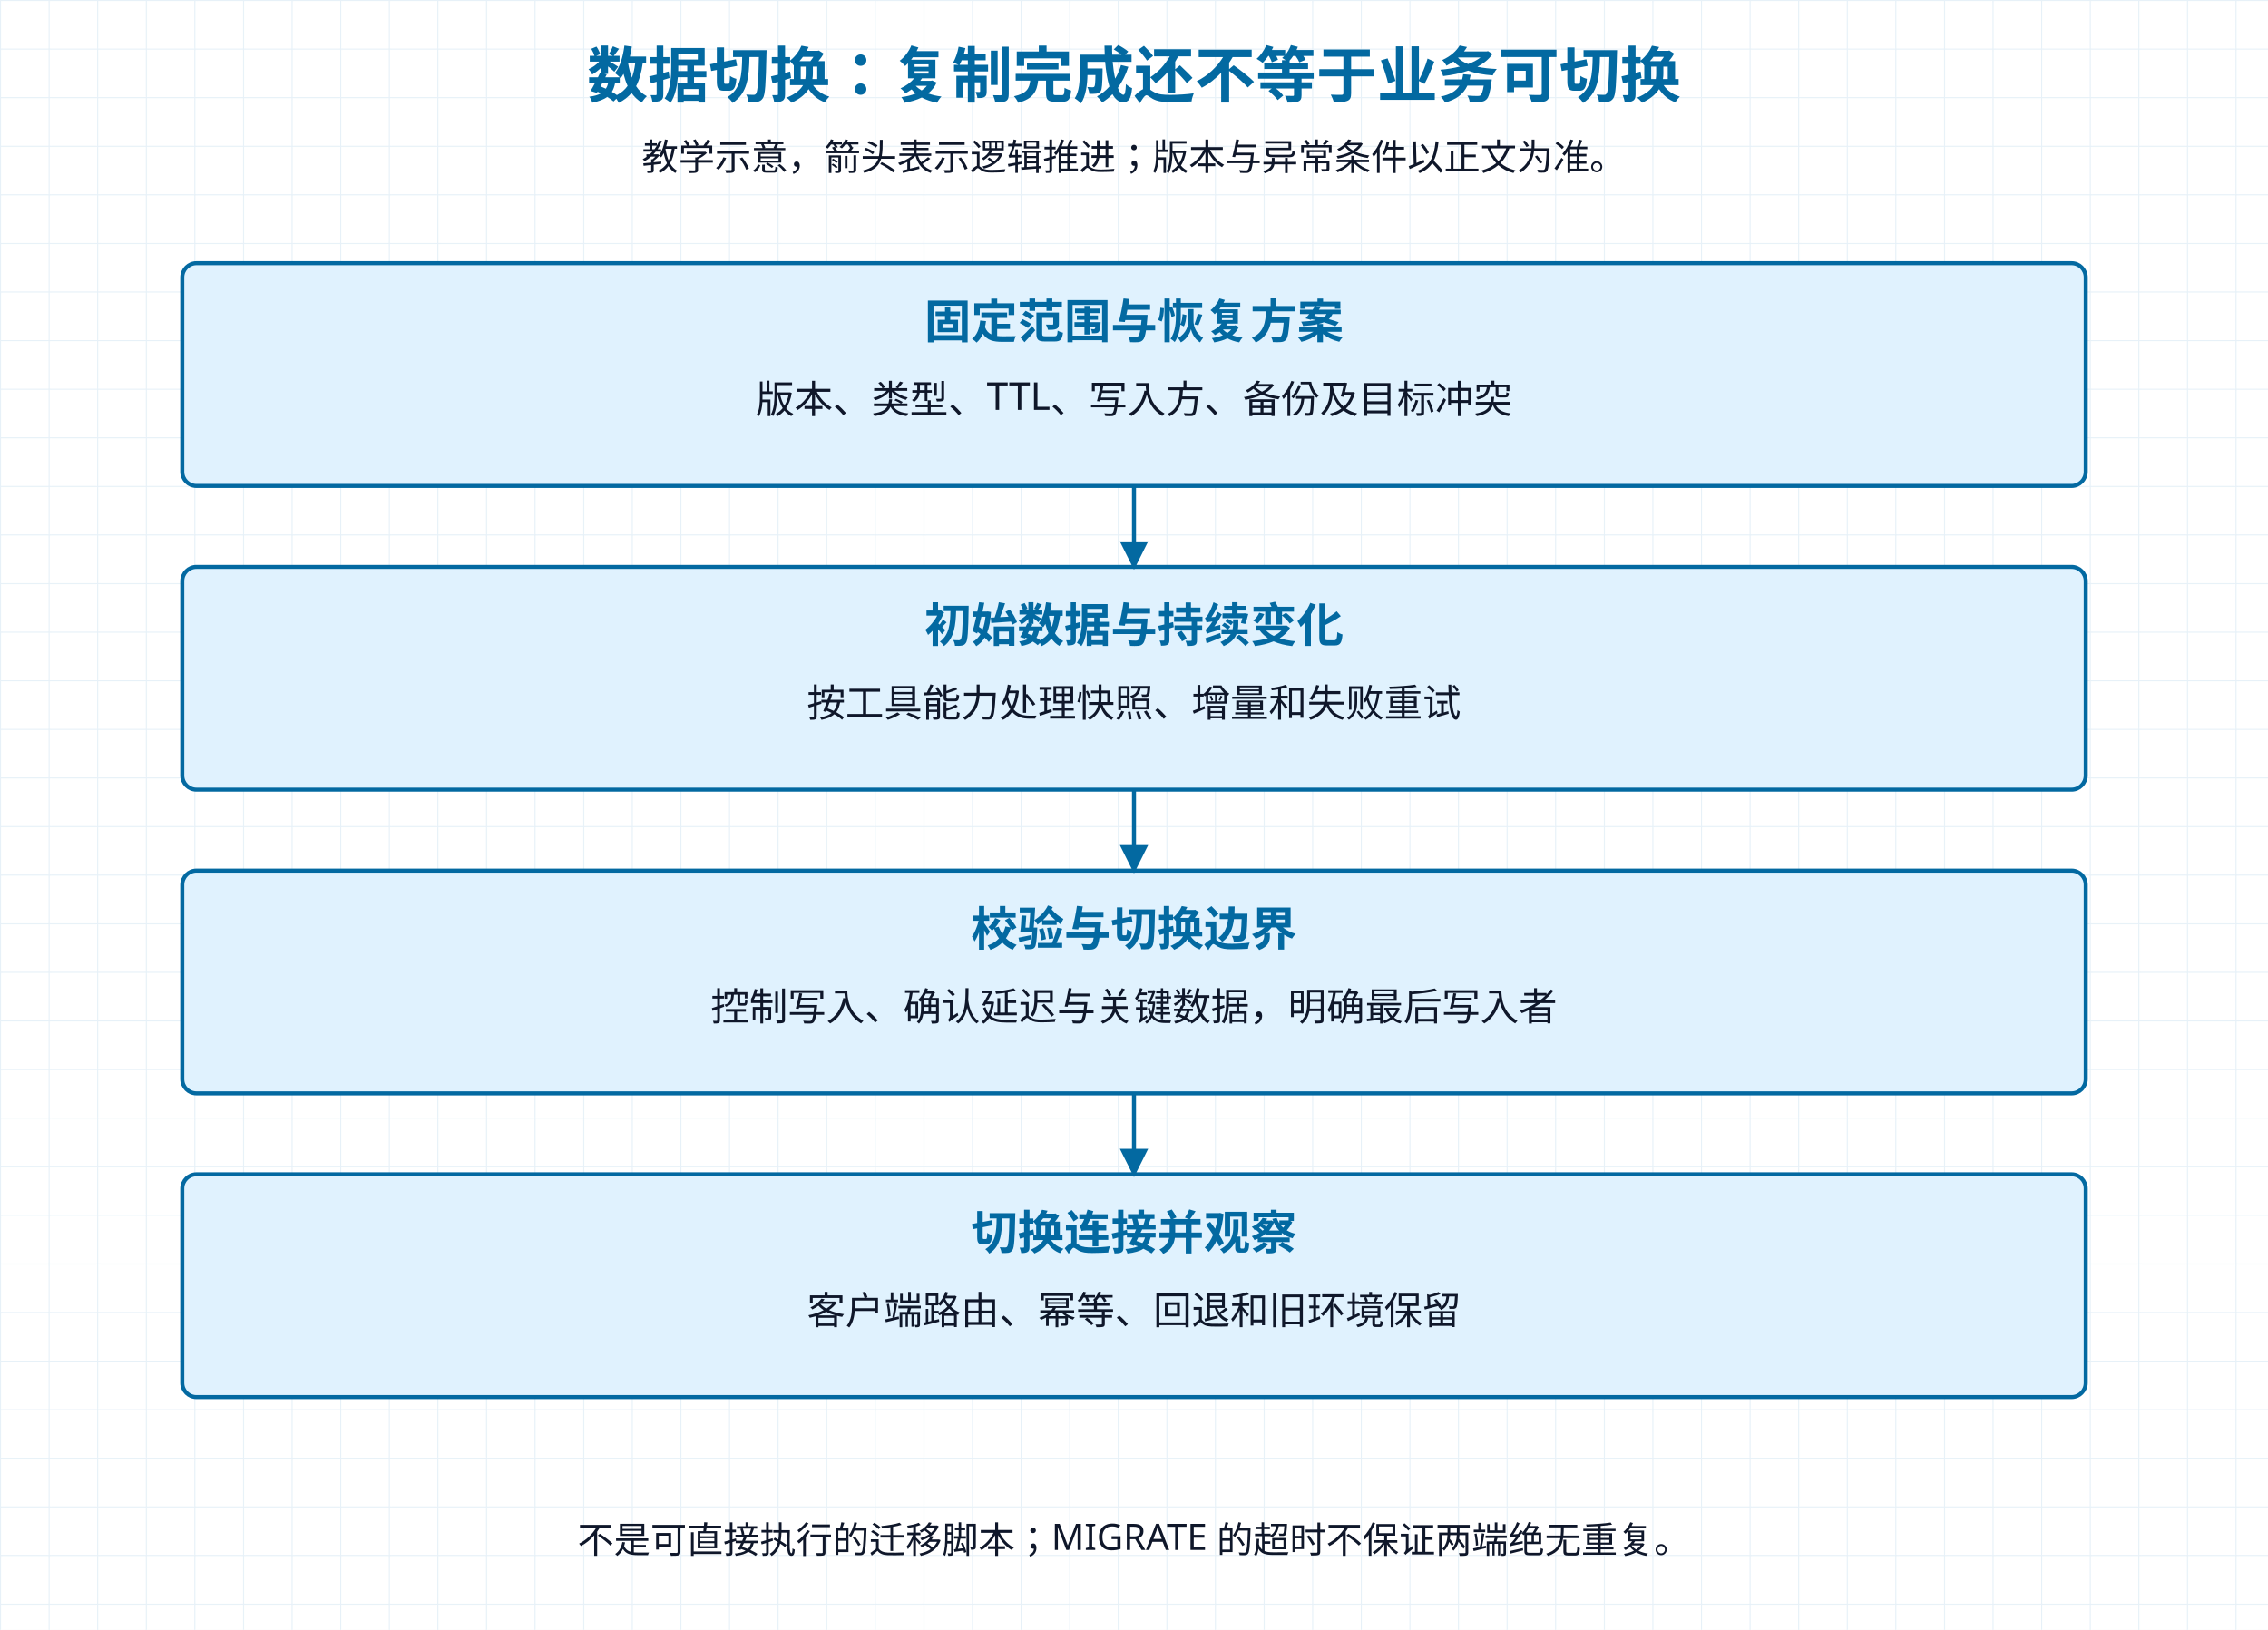
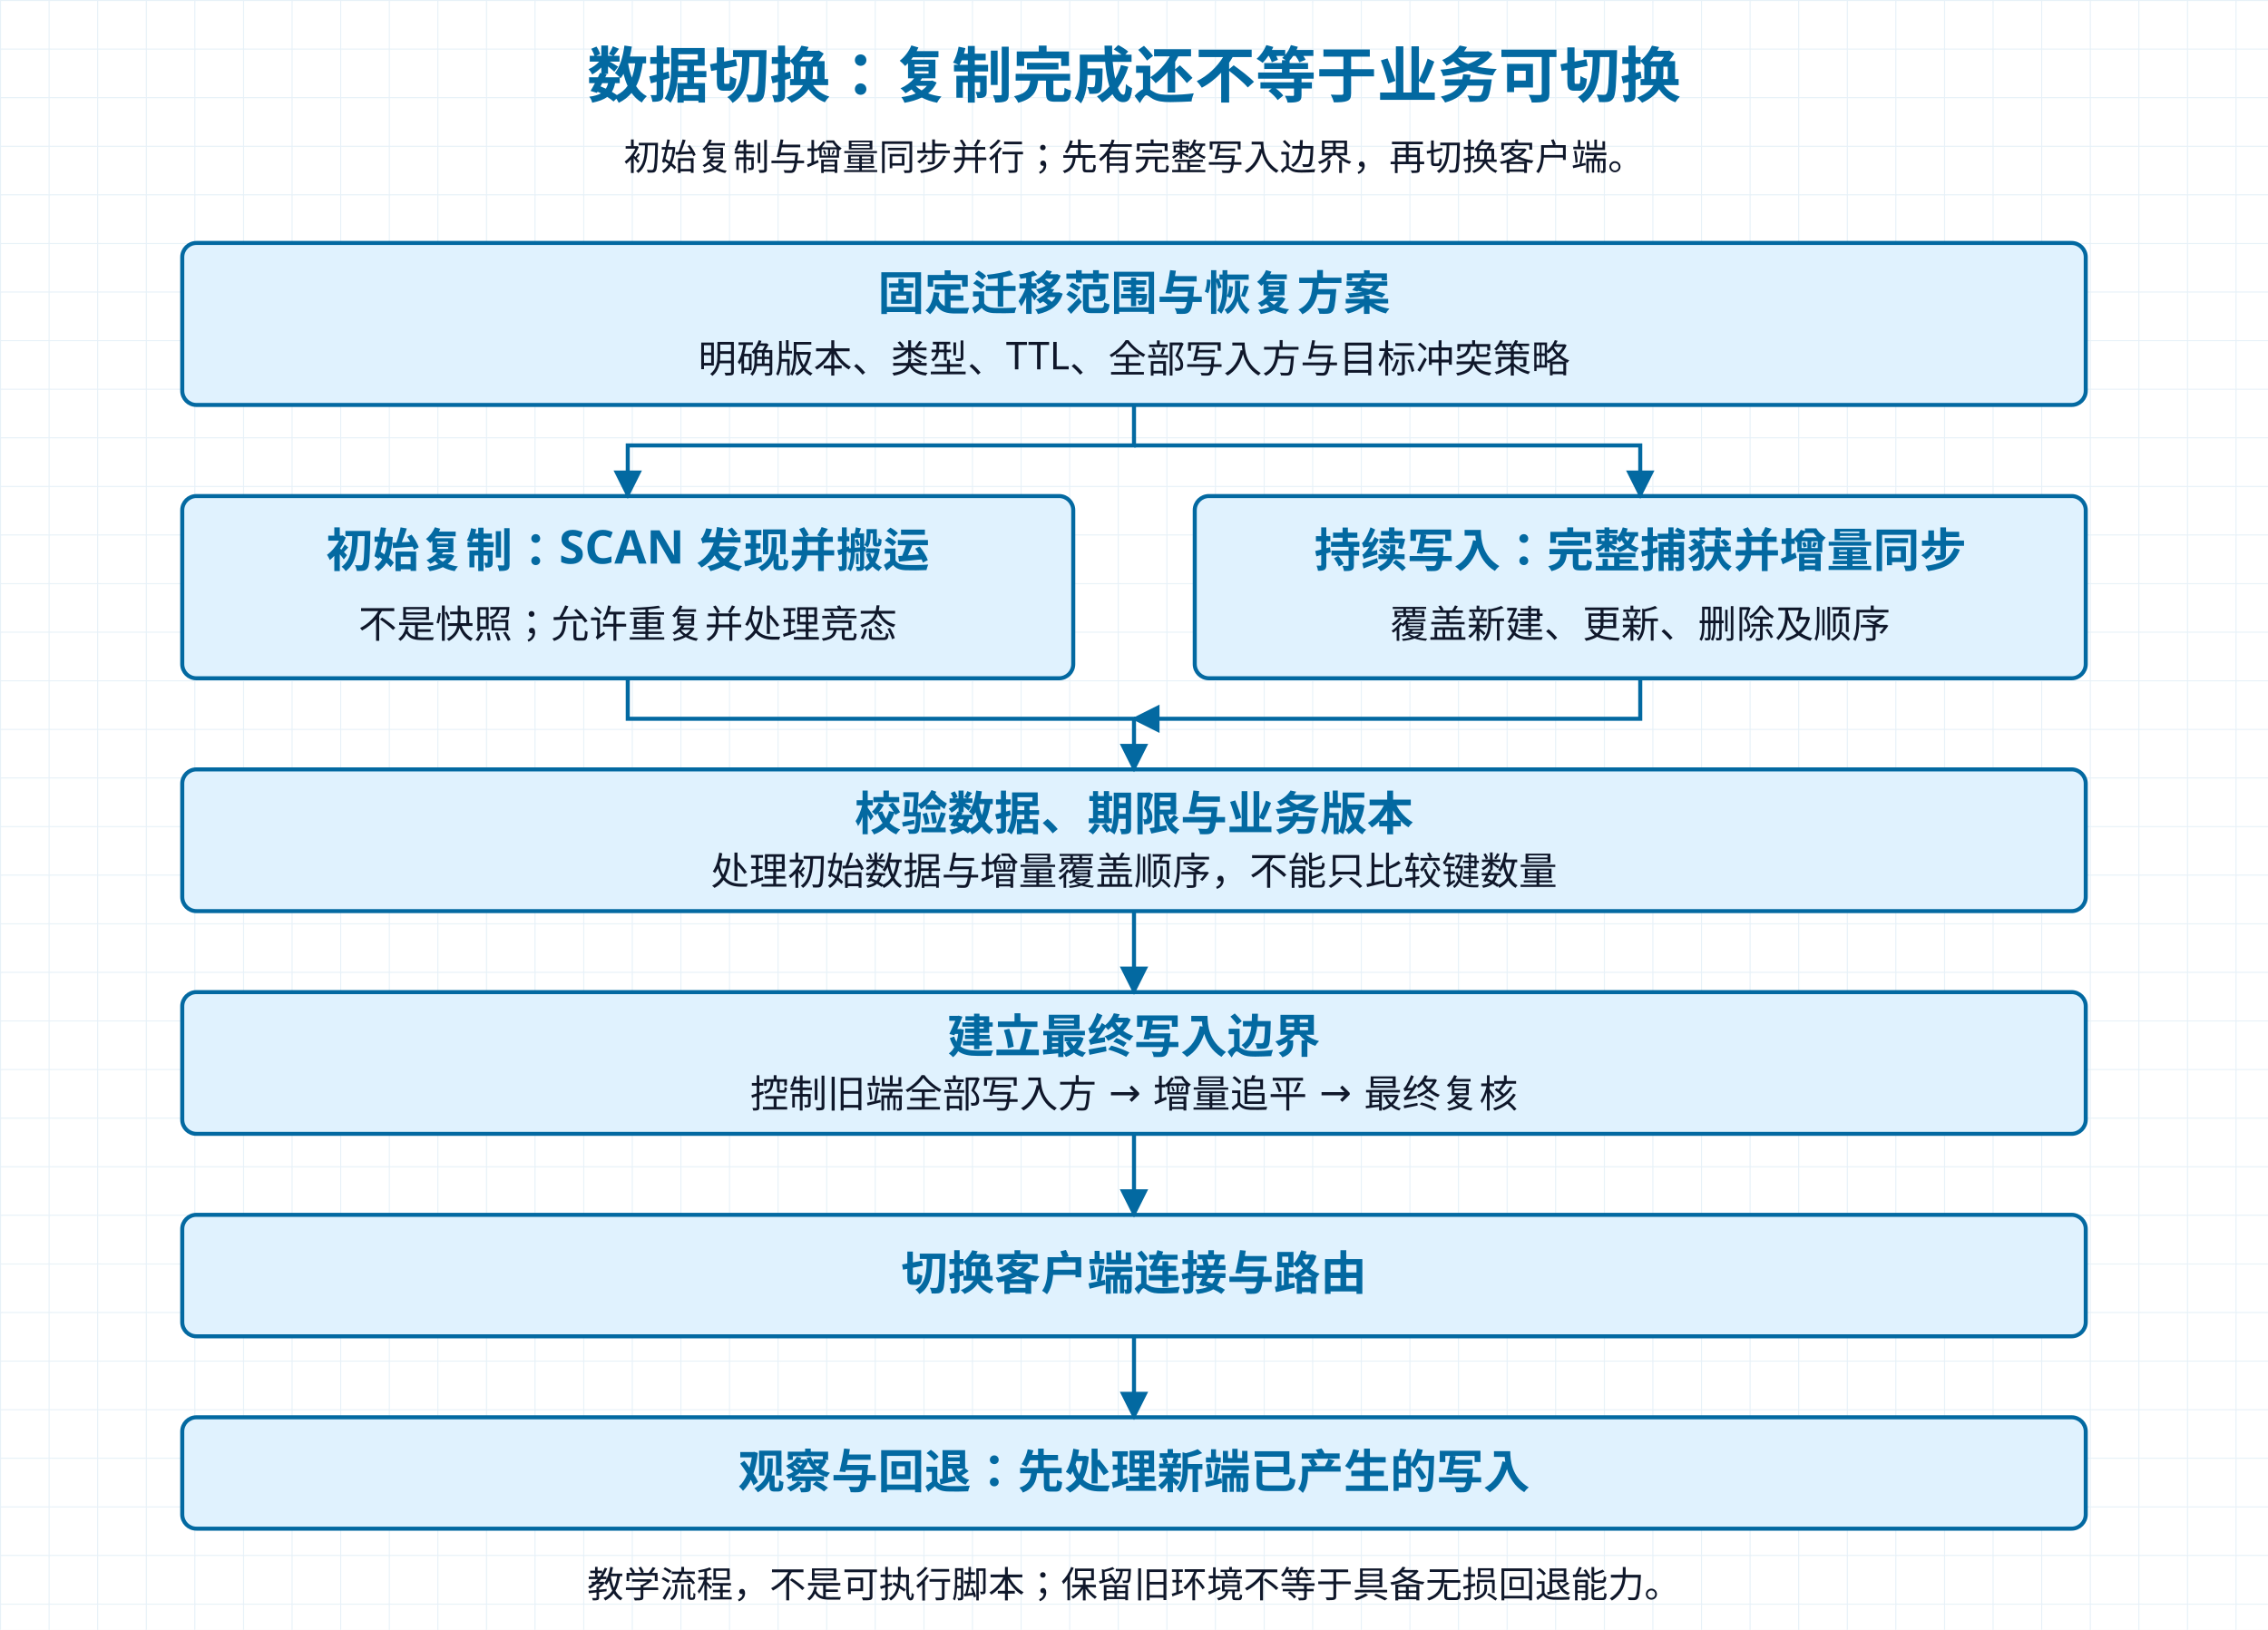
<svg xmlns="http://www.w3.org/2000/svg" width="1120" height="805" viewBox="0 0 1120 805" role="img" aria-labelledby="title desc">
  <defs>
    <pattern id="grid" width="24" height="24" patternUnits="userSpaceOnUse">
      <path d="M24 0H0V24" fill="none" stroke="#E7F1F8" stroke-width="1" />
    </pattern>
    <marker id="arrow" viewBox="0 0 10 10" refX="9" refY="5" markerWidth="7" markerHeight="7" orient="auto">
      <path d="M0 0L10 5L0 10Z" fill="#0369A1" />
    </marker>
  </defs>
  <rect width="100%" height="100%" fill="#FFFFFF" />
  <rect width="100%" height="100%" fill="url(#grid)" />
-   <g font-family="Microsoft YaHei,Segoe UI,sans-serif">
-     <text x="560.0" y="48" text-anchor="middle" fill="#0369A1" font-size="30" font-weight="600">
-       <tspan x="560.0" dy="0">数据切换：复制完成还不等于业务可切换</tspan>
-     </text>
-     <text x="560.0" y="84" text-anchor="middle" fill="#0F172A" font-size="18" font-weight="400">
-       <tspan x="560.0" dy="0">教学示意，箭头表示逻辑推进；版本与异常条件以正文为准。</tspan>
-     </text>
-     <rect x="90" y="130" width="940" height="110" rx="7" fill="#E0F2FE" stroke="#0369A1" stroke-width="2" />
-     <text x="560.0" y="167" text-anchor="middle" fill="#0369A1" font-size="23" font-weight="600">
-       <tspan x="560.0" dy="0">固定范围与恢复方案</tspan>
-     </text>
-     <text x="560.0" y="204" text-anchor="middle" fill="#0F172A" font-size="19" font-weight="400">
-       <tspan x="560.0" dy="0">版本、类型、TTL、写入方、备份及目标冲突</tspan>
-     </text>
-     <rect x="90" y="280" width="940" height="110" rx="7" fill="#E0F2FE" stroke="#0369A1" stroke-width="2" />
-     <text x="560.0" y="317" text-anchor="middle" fill="#0369A1" font-size="23" font-weight="600">
-       <tspan x="560.0" dy="0">初始数据与持续变化</tspan>
-     </text>
-     <text x="560.0" y="354" text-anchor="middle" fill="#0F172A" font-size="19" font-weight="400">
-       <tspan x="560.0" dy="0">按工具能力处理快照、增量和失败重试</tspan>
-     </text>
-     <path d="M560 240 L560 280" fill="none" stroke="#0369A1" stroke-width="2" marker-end="url(#arrow)" />
-     <rect x="90" y="430" width="940" height="110" rx="7" fill="#E0F2FE" stroke="#0369A1" stroke-width="2" />
-     <text x="560.0" y="467" text-anchor="middle" fill="#0369A1" font-size="23" font-weight="600">
-       <tspan x="560.0" dy="0">校验与切换边界</tspan>
-     </text>
-     <text x="560.0" y="504" text-anchor="middle" fill="#0F172A" font-size="19" font-weight="400">
-       <tspan x="560.0" dy="0">控制写入、确认延迟与关键数据，明确最后写入者</tspan>
-     </text>
-     <path d="M560 390 L560 430" fill="none" stroke="#0369A1" stroke-width="2" marker-end="url(#arrow)" />
-     <rect x="90" y="580" width="940" height="110" rx="7" fill="#E0F2FE" stroke="#0369A1" stroke-width="2" />
-     <text x="560.0" y="617" text-anchor="middle" fill="#0369A1" font-size="23" font-weight="600">
-       <tspan x="560.0" dy="0">切换连接并观察</tspan>
-     </text>
-     <text x="560.0" y="654" text-anchor="middle" fill="#0F172A" font-size="19" font-weight="400">
-       <tspan x="560.0" dy="0">客户端路由、幂等、回退和旧环境保留</tspan>
-     </text>
-     <path d="M560 540 L560 580" fill="none" stroke="#0369A1" stroke-width="2" marker-end="url(#arrow)" />
-     <text x="560.0" y="767" text-anchor="middle" fill="#0F172A" font-size="18" font-weight="400">
-       <tspan x="560.0" dy="0">不是可直接执行的迁移脚本；MIGRATE 的超时不保证两端绝无重复。</tspan>
-     </text>
+   <g font-family="Microsoft YaHei,Segoe UI,sans-serif" text-anchor="middle" fill="#0F172A">
+     <text x="560" y="48" fill="#0369A1" font-size="30" font-weight="600">数据切换：复制完成还不等于业务可切换</text>
+     <text x="560" y="84" font-size="18">初始复制与增量同步并行；先有完整写入边界，再切换客户端。</text>
+     <g fill="#E0F2FE" stroke="#0369A1" stroke-width="2">
+       <rect x="90" y="120" width="940" height="80" rx="7" />
+       <rect x="90" y="245" width="440" height="90" rx="7" />
+       <rect x="590" y="245" width="440" height="90" rx="7" />
+       <rect x="90" y="380" width="940" height="70" rx="7" />
+       <rect x="90" y="490" width="940" height="70" rx="7" />
+       <rect x="90" y="600" width="940" height="60" rx="7" />
+       <rect x="90" y="700" width="940" height="55" rx="7" />
+     </g>
+     <g fill="#0369A1" font-size="23" font-weight="600">
+       <text x="560" y="153">固定迁移范围与恢复方案</text>
+       <text x="310" y="280">初始复制：SCAN 发现并搬运</text>
+       <text x="810" y="280">持续写入：完整捕获并增量同步</text>
+       <text x="560" y="410">校验数据、期限与业务版本</text>
+       <text x="560" y="520">建立最终写入边界</text>
+       <text x="560" y="637">切换客户端连接与路由</text>
+       <text x="560" y="735">观察与回退：先处理新端已产生的写入</text>
+     </g>
+     <g font-size="19">
+       <text x="560" y="184">明确版本、类型、TTL、全部写入方与目标冲突策略</text>
+       <text x="310" y="315">不是快照；允许重复并处理竞态</text>
+       <text x="810" y="315">覆盖新建、更新、删除及顺序</text>
+       <text x="560" y="437">处理初始数据与增量覆盖顺序，不能只比较键数量</text>
+       <text x="560" y="547">控制旧端全部写入方 → 增量追平 → 最终复核</text>
+     </g>
+     <g fill="none" stroke="#0369A1" stroke-width="2" marker-end="url(#arrow)">
+       <path d="M560 200V220H310V245" />
+       <path d="M560 220H810V245" />
+       <path d="M310 335V355H560V380" />
+       <path d="M810 335V355H560" />
+       <path d="M560 450V490" />
+       <path d="M560 560V600" />
+       <path d="M560 660V700" />
+     </g>
+     <text x="560" y="789" font-size="18">教学流程，不是可执行脚本；保留旧环境不等于具备无损回退能力。</text>
  </g>
</svg>
